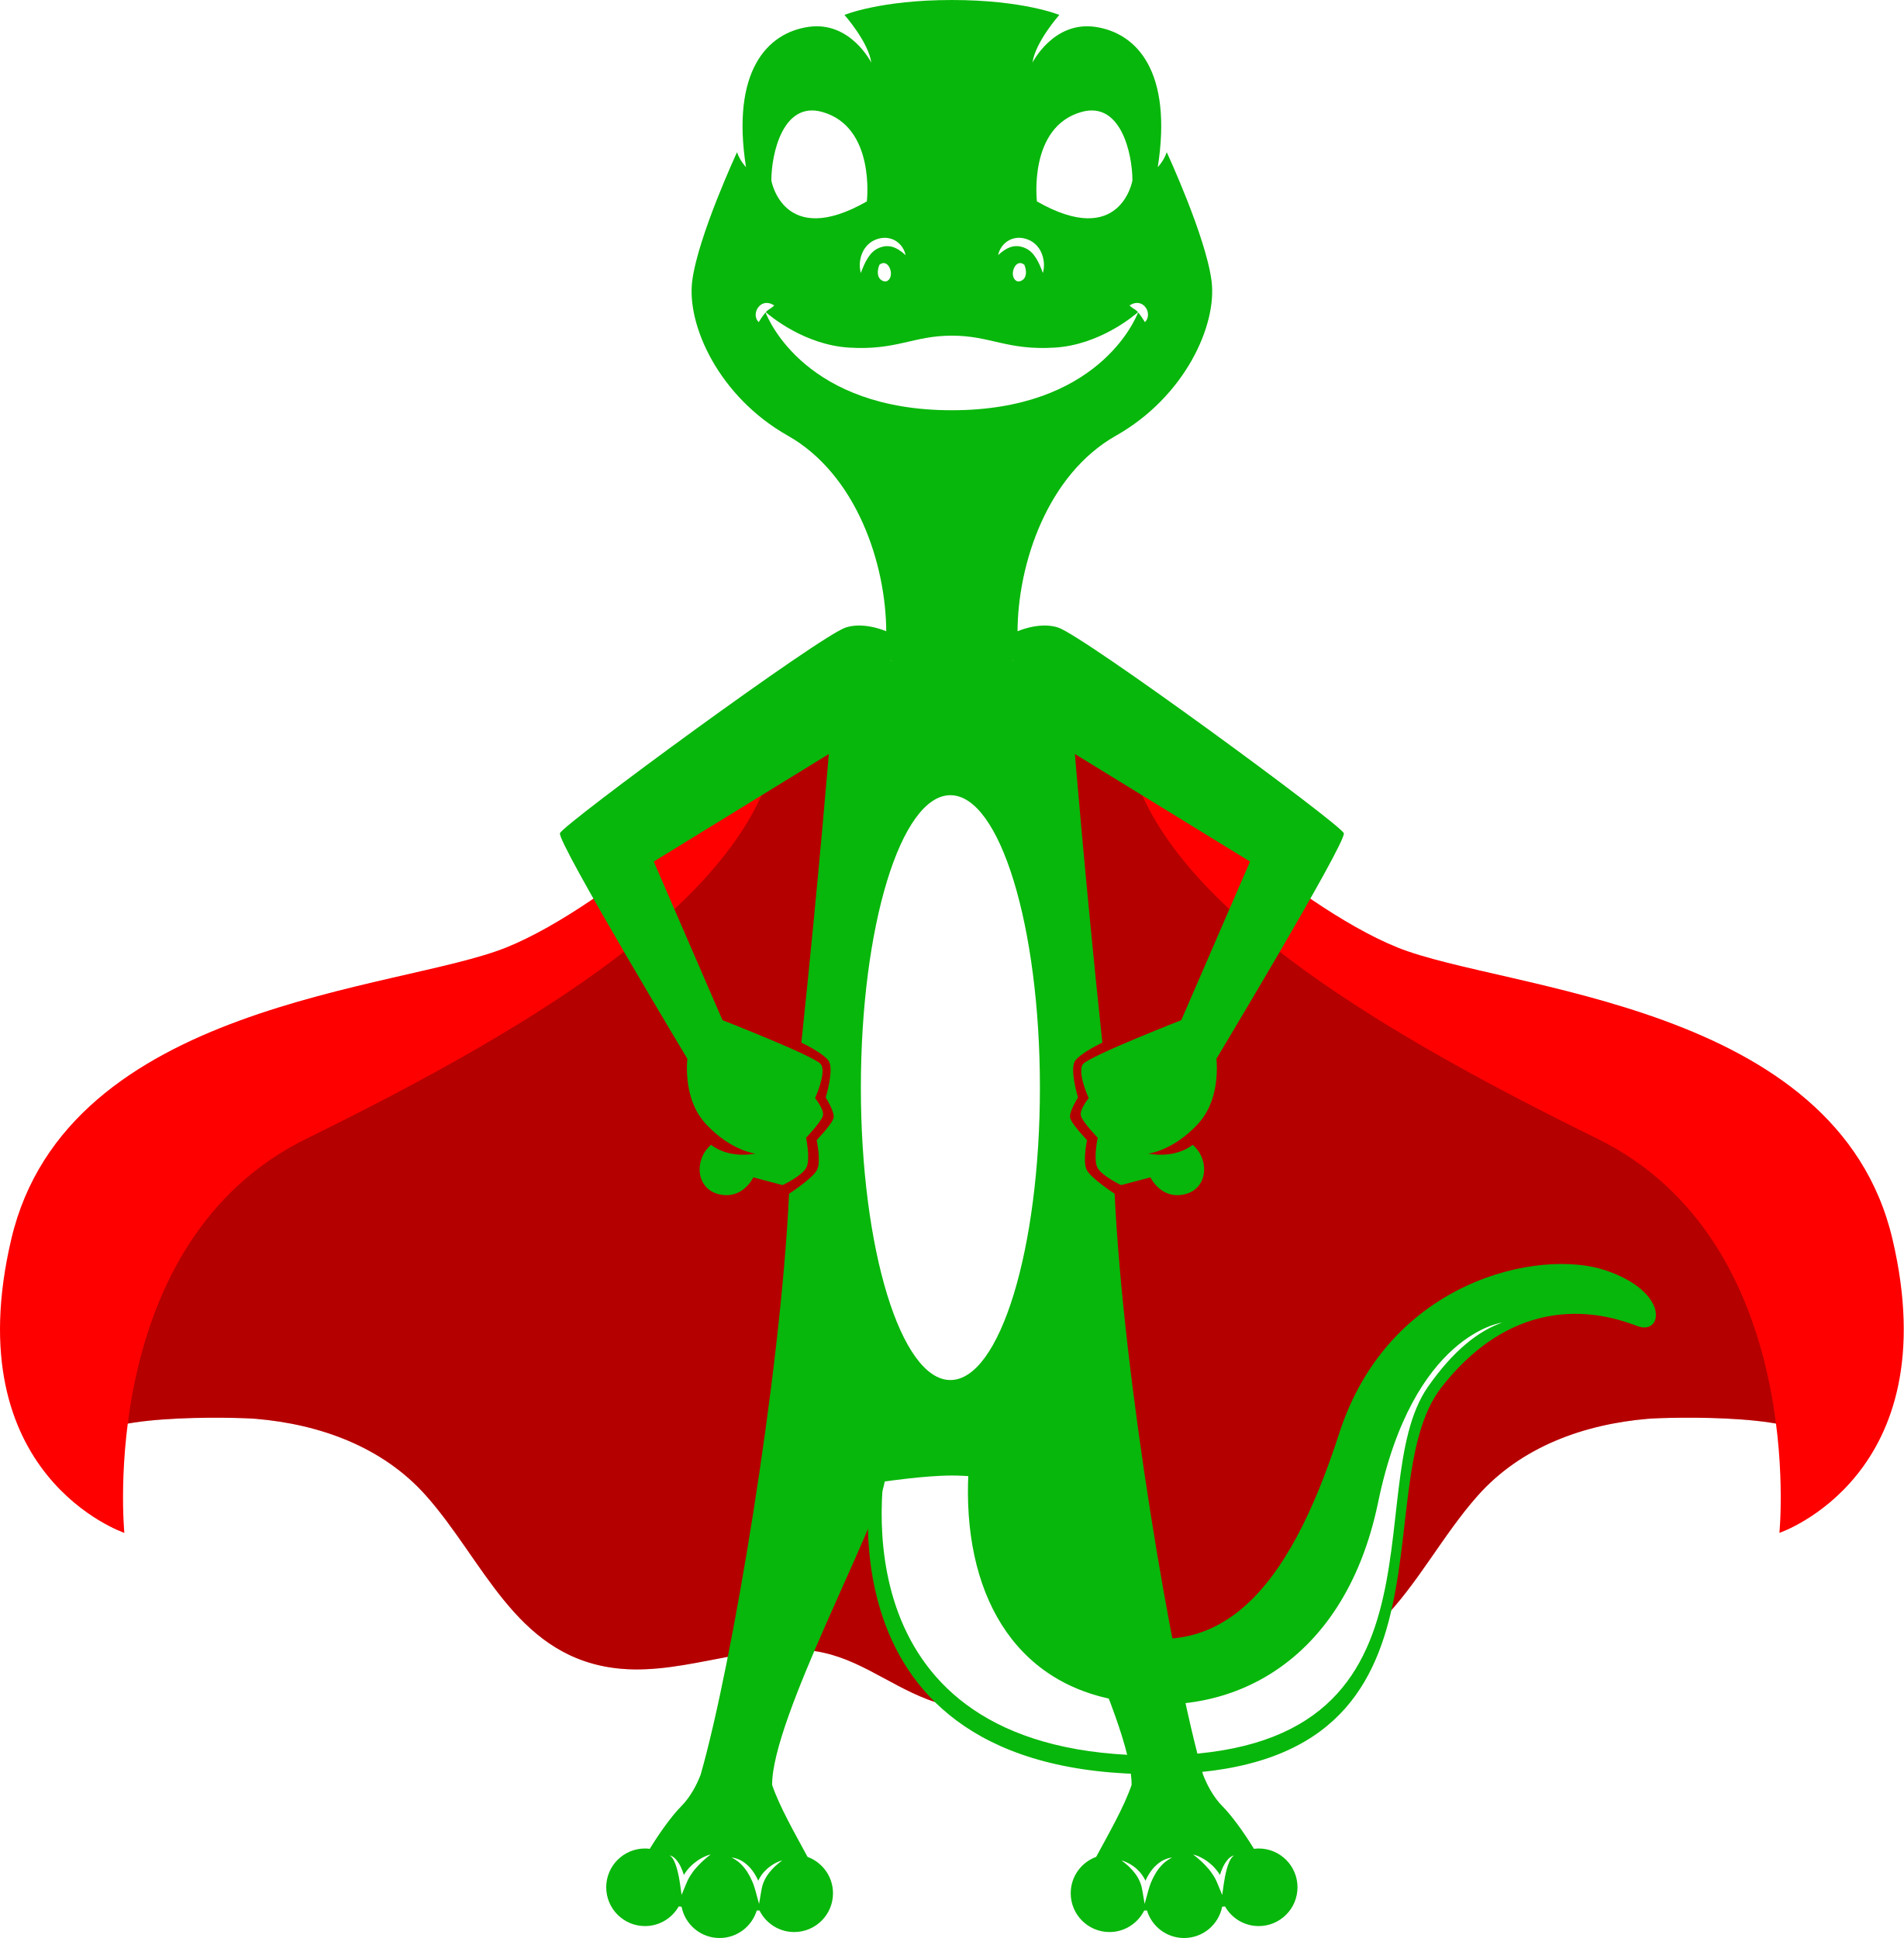
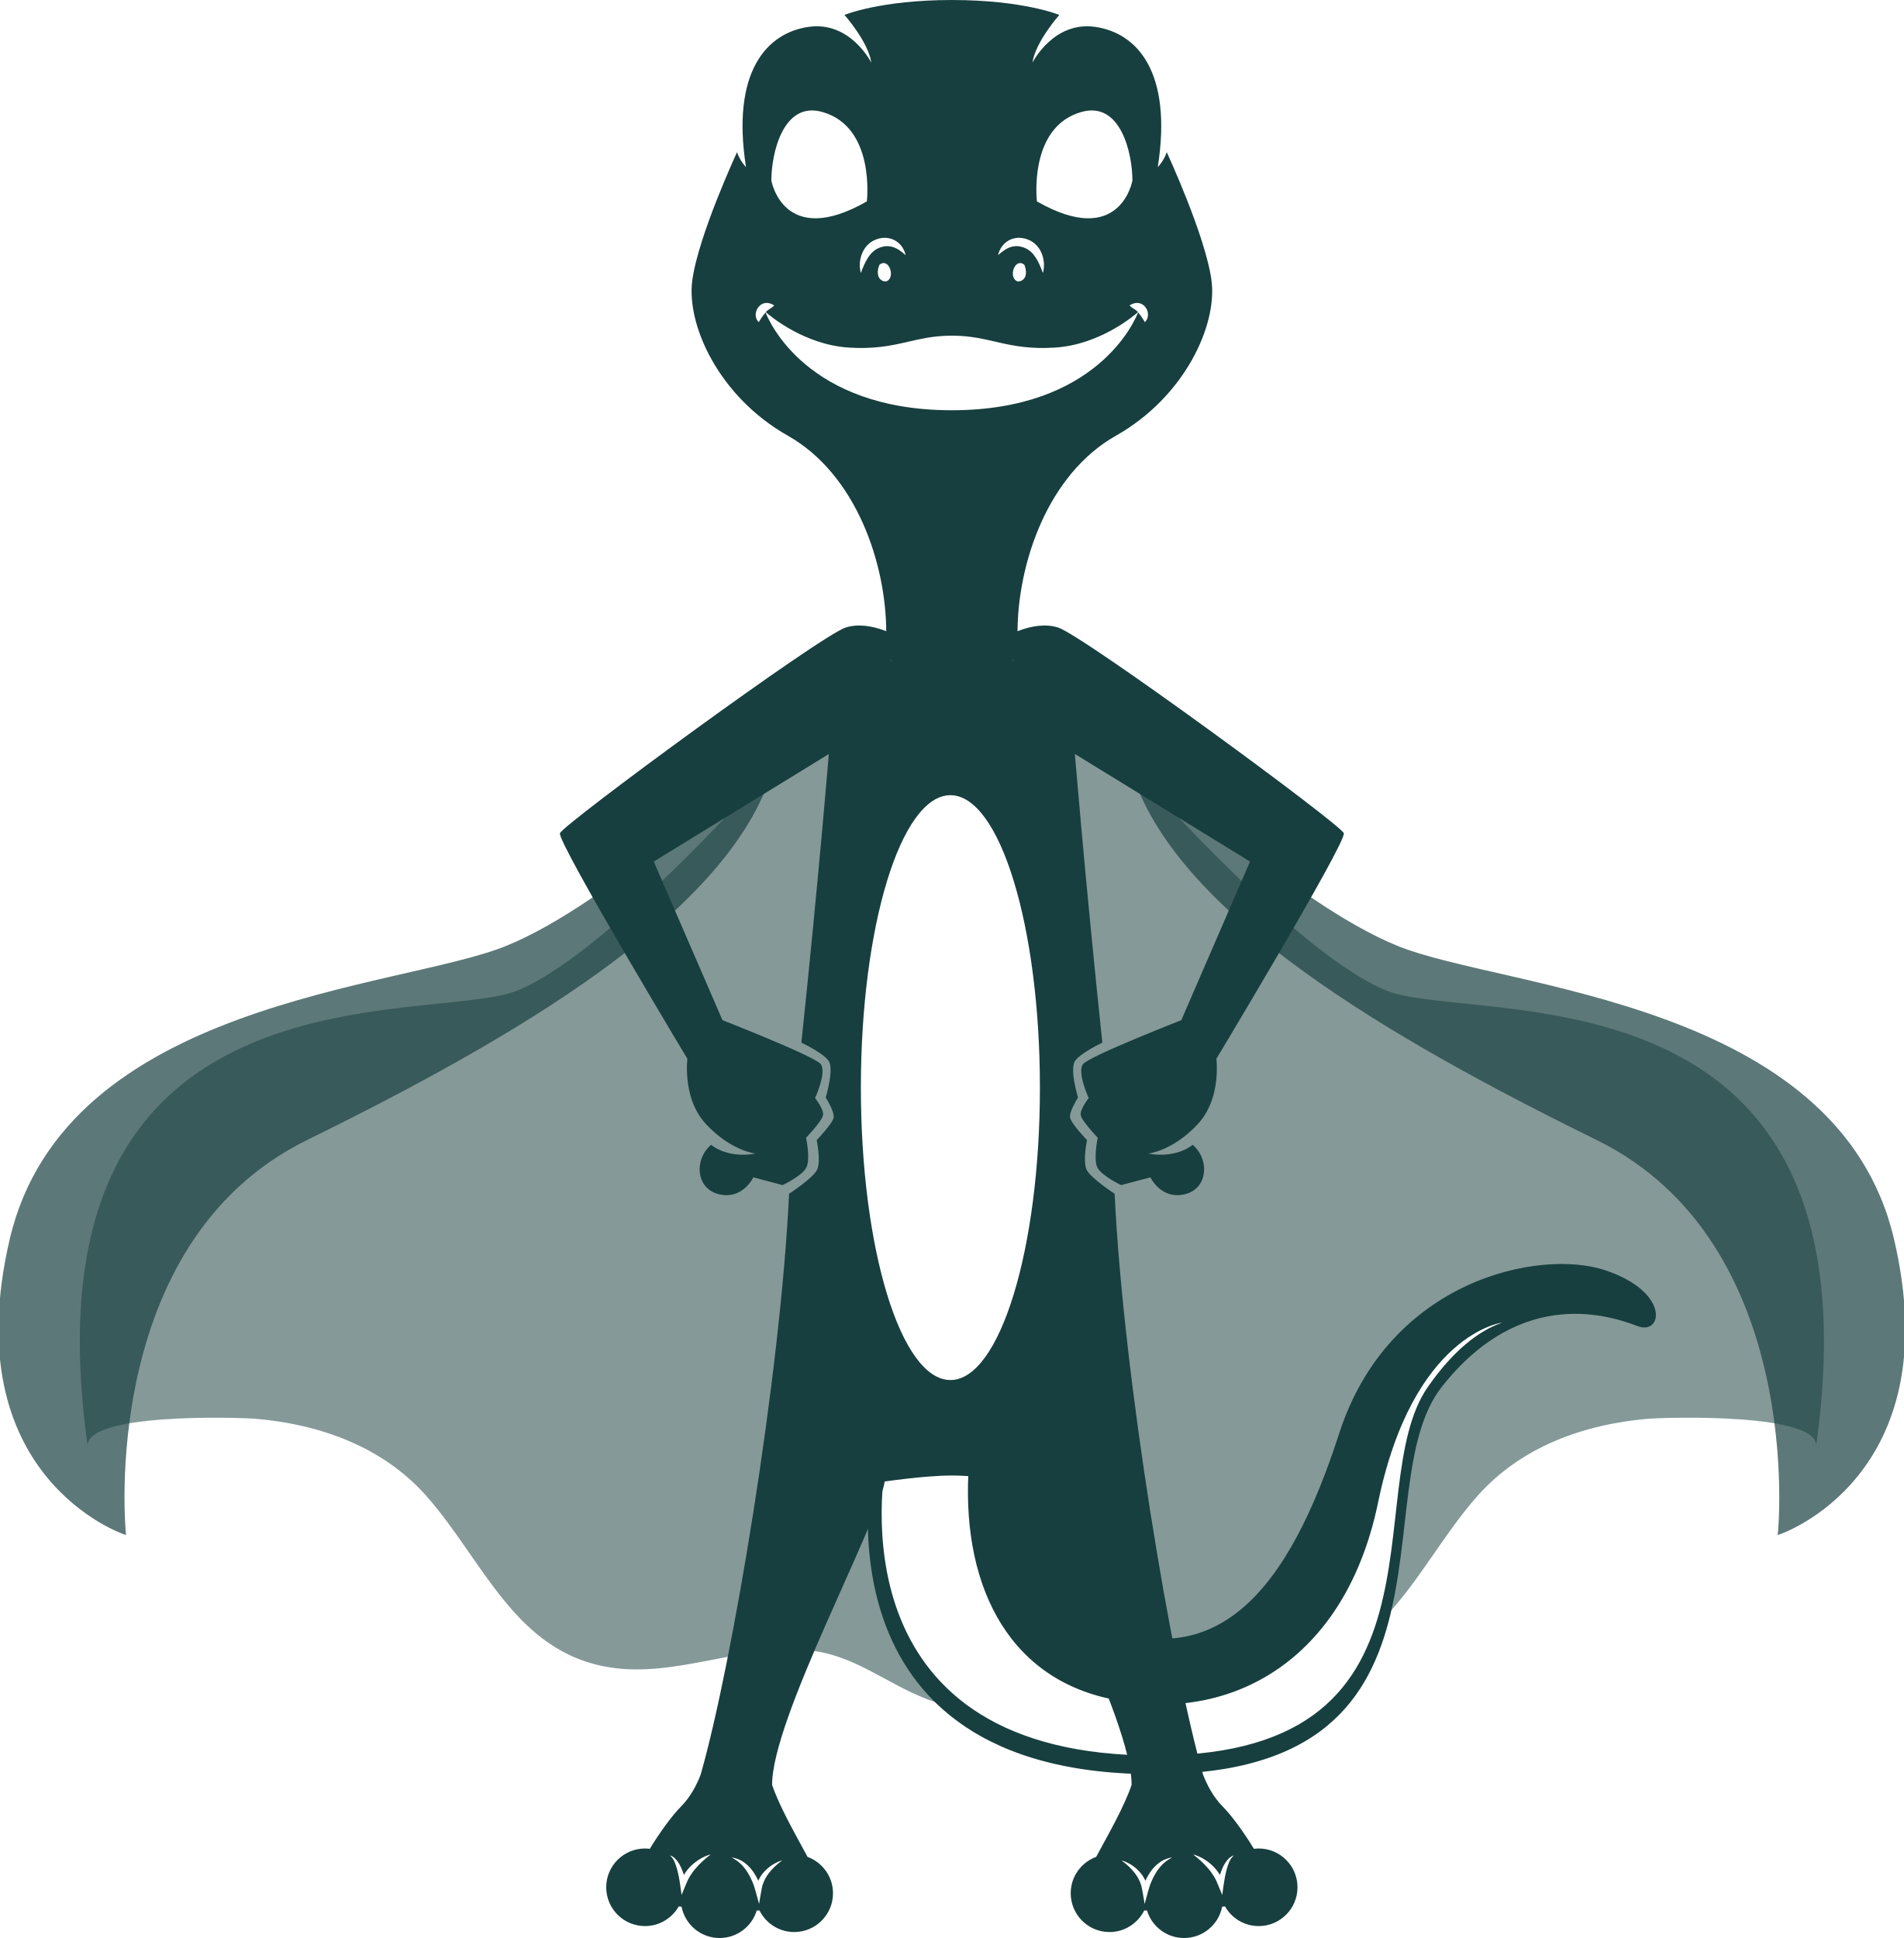
- <svg xmlns="http://www.w3.org/2000/svg" width="102.93mm" height="104.79mm" version="1.1" viewBox="0 0 102.93 104.79">
-   <g transform="translate(-54.368 -95.773)">
-     <g transform="matrix(.16134 0 0 .16134 47.107 87.545)">
-       <g id="Cape">
-         <path class="st0" d="m653.58 535.89c1.62-11.45-50.16-9.92-56.32-9.4-21.44 1.83-42.48 9.35-57.06 25.78-11.76 13.24-20.26 29.94-32.4 42.06 2.63-8.35 4.17-16.91 4.7-24.53 1.15-16.46 3.83-53.6 25.27-67.38s32.54-20.29 32.54-20.29-45.94 4.98-54.37 19.91c-8.42 14.93-26.8 62.41-26.8 62.41-7.27 11.93-14.54 23.85-21.82 35.78-1.9 3.12-4.11 6.4-5.64 9.83-16.28-1.63-32.54-7.4-48.98-6.05-5.67 0.47-10.67 2.05-15.42 4.12 0-0.06 0-0.12 0.01-0.18 0.22-2.64 1.62-5.94 0.74-8.58-0.26-0.79-19.22-67.41-19.22-67.41l-55.04 7.37s12.9 19.48 12.9 19.49c1.06 1.61 0.66 6.46 0.95 8.36 1.03 6.84 2.59 13.61 4.72 20.19 4.06 12.53 10.99 25.53 21.04 34.7-0.84 0.18-2.83 0.27-7.54-1.54-14.22-5.45-24.84-15.22-40.53-16.51-22.14-1.82-43.94 9.26-65.91 5.79-31.9-5.04-42.39-35.9-61.59-57.53-14.58-16.43-35.62-23.95-57.06-25.78-6.16-0.53-57.94-2.05-56.32 9.4-23.56-165.93 115.16-140.83 144.35-153.08 29.19-12.26 78.78-68.22 78.78-68.22l19.03-24.52 47.41-1.07 47.41 1.07 19.03 24.52s49.59 55.96 78.78 68.22c29.19 12.25 167.91-12.85 144.36 153.07zm-288.97-227.46c-19.58 0-35.45 47.25-35.45 105.53s15.87 105.53 35.45 105.53 35.45-47.25 35.45-105.53-15.87-105.53-35.45-105.53z" fill="#f00" />
-         <path class="st1" d="m653.58 535.89c1.62-11.45-50.16-9.92-56.32-9.4-21.44 1.83-42.48 9.35-57.06 25.78-11.76 13.24-20.26 29.94-32.4 42.06 2.63-8.35 4.17-16.91 4.7-24.53 1.15-16.46 3.83-53.6 25.27-67.38s32.54-20.29 32.54-20.29-45.94 4.98-54.37 19.91c-8.42 14.93-26.8 62.41-26.8 62.41-7.27 11.93-14.54 23.85-21.82 35.78-1.9 3.12-4.11 6.4-5.64 9.83-16.28-1.63-32.54-7.4-48.98-6.05-5.67 0.47-10.67 2.05-15.42 4.12 0-0.06 0-0.12 0.01-0.18 0.22-2.64 1.62-5.94 0.74-8.58-0.26-0.79-19.22-67.41-19.22-67.41l-55.04 7.37s12.9 19.48 12.9 19.49c1.06 1.61 0.66 6.46 0.95 8.36 1.03 6.84 2.59 13.61 4.72 20.19 4.06 12.53 10.99 25.53 21.04 34.7-0.84 0.18-2.83 0.27-7.54-1.54-14.22-5.45-24.84-15.22-40.53-16.51-22.14-1.82-43.94 9.26-65.91 5.79-31.9-5.04-42.39-35.9-61.59-57.53-14.58-16.43-35.62-23.95-57.06-25.78-6.16-0.53-57.94-2.05-56.32 9.4-23.56-165.93 115.16-140.83 144.35-153.08 29.19-12.26 78.78-68.22 78.78-68.22l19.03-24.52 47.41-1.07 47.41 1.07 19.03 24.52s49.59 55.96 78.78 68.22c29.19 12.25 167.91-12.85 144.36 153.07zm-288.97-227.46c-19.58 0-35.45 47.25-35.45 105.53s15.87 105.53 35.45 105.53 35.45-47.25 35.45-105.53-15.87-105.53-35.45-105.53z" opacity=".29" />
-         <path class="st0" d="m299.97 306.15s-49.46 47.93-85.32 62.39-147.18 18.3-165.86 97.73 37.89 98.45 37.89 98.45-9.66-97.36 61.01-132.1 138.78-75.01 154.85-120.94" fill="#f00" />
-         <path class="st0" d="m428.03 306.15s49.46 47.93 85.32 62.39 147.18 18.3 165.86 97.73-37.89 98.45-37.89 98.45 9.66-97.36-61.01-132.1-138.77-74.99-154.84-120.92" fill="#f00" />
-       </g>
-       <g id="Tail">
-         <path class="st2" d="m593.85 495.45c-8.34-3.12-38.57-14.07-65.67 20.33-27.11 34.4 13.03 132.39-100.6 129.78-113.62-2.61-89.64-107.37-89.64-107.37l4.34-0.16c-1.96 10.04-16.51 98.92 85.52 101.26 108.13 2.48 71.87-89.34 95.73-123.51 8.51-12.19 16.91-18.72 24.84-21.52 0 0-29.86 3.73-41.52 60.18-11.66 56.44-53.65 75.1-92.37 65.31-34.57-8.75-48.69-42.41-44.34-82.73l25.13-0.91 11.54 56.68c45.87 22.94 70.29-9.77 86.97-61.37 16.67-51.6 67.23-62.03 89.12-54.73s19.29 21.89 10.95 18.76z" fill="#08b70b" />
-       </g>
-       <g id="Body" fill="#08b70b">
-         <path class="st2" d="m342 263c0-23-10-53-33-66s-34-37-32-52 15-43 15-43c1 3 3 5 3 5-5-32 7-45 21-47s21 12 21 12c-1-7-9-16-9-16s12-5 36-5 36 5 36 5-8 9-9 16c0 0 7-14 21-12s26 15 21 47c0 0 2-2 3-5 0 0 13 28 15 43s-9 39-32 52-33 43-33 66-22 19.5-22 19.5-22 3.5-22-19.5zm-6.5-144.5s3-25-15-30c-13.11-3.64-17 14-17 23 0 0 4 23 32 7zm9.31 13.01c-1.01-0.54-2.19-0.81-3.36-0.82-1.17 0.04-2.28 0.27-3.34 0.77-0.54 0.21-1.01 0.57-1.5 0.88-0.43 0.39-0.9 0.74-1.24 1.19-0.76 0.86-1.28 1.85-1.64 2.86-0.71 2.02-0.78 4.15-0.24 6.11 0.7-1.89 1.41-3.63 2.37-5.1 0.48-0.73 0.98-1.4 1.58-1.93 0.57-0.56 1.22-0.98 1.92-1.29l0.53-0.23c0.18-0.08 0.38-0.11 0.57-0.17 0.38-0.15 0.76-0.17 1.14-0.25 0.76-0.07 1.52-0.04 2.3 0.16 1.57 0.4 3.12 1.46 4.59 2.82-0.4-1.99-1.65-3.9-3.68-5zm-5.08 8.2c-0.74 1.75-1.02 4.33 0.94 5.34 0.86 0.44 1.62 0.37 2.28-0.41 1.72-2.01-0.37-7.17-3.22-4.93zm84.77-28.21c0-9-3.89-26.64-17-23-18 5-15 30-15 30 28 16 32-7 32-7zm-40.41 22.18c0.78-0.2 1.54-0.23 2.3-0.16 0.38 0.09 0.76 0.1 1.14 0.25 0.19 0.06 0.39 0.09 0.57 0.17l0.53 0.23c0.7 0.31 1.35 0.74 1.92 1.29 0.6 0.53 1.1 1.2 1.58 1.93 0.96 1.47 1.67 3.21 2.37 5.1 0.54-1.96 0.47-4.09-0.24-6.11-0.35-1.01-0.88-2.01-1.64-2.86-0.34-0.46-0.81-0.81-1.24-1.19-0.49-0.31-0.96-0.67-1.5-0.88-1.06-0.49-2.17-0.72-3.34-0.77-1.17 0.01-2.35 0.28-3.36 0.82-2.02 1.1-3.28 3.01-3.69 4.99 1.48-1.35 3.03-2.41 4.6-2.81zm0.96 10.96c0.66 0.78 1.42 0.85 2.28 0.41 1.96-1 1.68-3.58 0.94-5.34-2.85-2.24-4.94 2.92-3.22 4.93zm43.71 9.18c-0.33-0.39-0.76-0.75-1.26-0.98s-1.03-0.33-1.49-0.32c-0.94 0.03-1.64 0.33-2.47 0.83 0.64 0.73 1.42 1.11 1.94 1.46 0.46 0.31 0.64 0.53 0.88 0.81-1.4 1.23-12.87 10.94-27.86 11.87-16 1-21.5-4-34.5-4s-18.5 5-34.5 4c-14.99-0.94-26.46-10.64-27.86-11.87 0.24-0.28 0.42-0.5 0.88-0.81 0.51-0.36 1.3-0.73 1.94-1.46-0.83-0.5-1.53-0.8-2.47-0.83-0.46-0.01-0.99 0.09-1.49 0.32s-0.93 0.6-1.26 0.98c-0.64 0.76-0.98 1.7-1 2.65 0 0.95 0.33 1.83 1.03 2.49 0.53-0.81 0.89-1.43 1.25-1.93 0.35-0.48 0.69-0.91 1-1.28 0.02-0.02 0.03-0.03 0.04-0.05 1.07 2.77 13.78 32.79 62.42 32.79s61.35-30.02 62.42-32.79c0.02 0.02 0.03 0.03 0.04 0.05 0.32 0.37 0.66 0.8 1 1.28 0.36 0.5 0.72 1.12 1.25 1.93 0.7-0.67 1.03-1.55 1.03-2.49 0.02-0.95-0.32-1.89-0.96-2.65z" />
-         <path class="st2" d="m364 545.5c-9 0-22.5 2-22.5 2-2.46 14.77-37.9 79.71-37.74 101.69 2.45 7.26 7.7 16.37 11.87 24.12 4.97 1.83 8.53 6.59 8.53 12.19 0 7.18-5.82 13-13 13-5.1 0-9.5-2.94-11.63-7.22h-0.93c-1.62 5.33-6.57 9.22-12.44 9.22-6.32 0-11.58-4.51-12.75-10.48-0.32-0.03-0.64-0.06-0.96-0.1-2.24 3.93-6.45 6.58-11.29 6.58-7.18 0-13-5.82-13-13s5.82-13 13-13c0.54 0 1.08 0.04 1.6 0.11 3.47-5.72 7.66-11.37 10.4-14.11 3.35-3.35 5.45-7.63 6.65-10.76 10.53-36.8 26.69-133.02 29.63-194.67 0 0 7.99-5.2 9.38-8.03s-0.13-9.94-0.13-9.94 5.31-5.52 5.68-7.54-2.66-6.74-2.66-6.74 2.96-9.66 0.92-12.38-9.07-6.01-9.07-6.01c5.91-55.99 9.48-100.13 9.48-100.13l6.27-27.69 34.68-0.48 34.68 0.48 6.27 27.69s3.57 44.14 9.48 100.13c0 0-7.02 3.29-9.07 6.01-2.04 2.72 0.92 12.38 0.92 12.38s-3.03 4.72-2.66 6.74 5.68 7.54 5.68 7.54-1.51 7.11-0.13 9.94c1.39 2.83 9.38 8.03 9.38 8.03 2.93 61.65 19.1 157.86 29.63 194.67 1.2 3.13 3.3 7.41 6.65 10.76 2.74 2.74 6.93 8.39 10.4 14.11 0.53-0.06 1.06-0.11 1.6-0.11 7.18 0 13 5.82 13 13s-5.82 13-13 13c-4.84 0-9.06-2.65-11.29-6.58-0.32 0.03-0.63 0.07-0.96 0.1-1.17 5.97-6.43 10.48-12.75 10.48-5.86 0-10.82-3.88-12.44-9.22h-0.93c-2.13 4.27-6.53 7.22-11.63 7.22-7.18 0-13-5.82-13-13 0-5.61 3.55-10.37 8.53-12.19 4.18-7.74 9.42-16.86 11.87-24.12 0.16-21.98-35.27-86.92-37.74-101.69 0.02 0-13.48-2-22.48-2zm-0.5-228c-16.57 0-30 43.88-30 98s13.43 98 30 98 30-43.88 30-98-13.43-98-30-98zm-62.16 360.54c-0.83 0.83-1.51 1.83-2.05 2.89-0.07 0.12-0.12 0.25-0.18 0.38-0.1-0.23-0.21-0.47-0.32-0.7-0.58-1.16-1.27-2.27-2.1-3.28-0.83-1-1.83-1.88-2.93-2.57-1.11-0.68-2.36-1.1-3.6-1.26 1.11 0.61 2.13 1.24 2.99 2.07 0.86 0.82 1.6 1.73 2.25 2.72 0.63 0.99 1.18 2.03 1.64 3.12 0.48 1.06 0.86 2.23 1.15 3.3l1.19 4.36 0.76-4.44c0.17-1 0.4-1.99 0.81-2.93 0.4-0.94 0.91-1.85 1.53-2.7 1.25-1.7 2.85-3.2 4.67-4.51-1.1 0.28-2.13 0.78-3.12 1.37-0.96 0.61-1.88 1.33-2.69 2.18zm-24.35-2.09c-0.89 0.81-1.71 1.73-2.39 2.75-0.15 0.21-0.29 0.43-0.42 0.66-0.25-0.85-0.57-1.69-0.95-2.51-0.38-0.85-0.87-1.67-1.47-2.41-0.59-0.72-1.35-1.43-2.28-1.62 0.75 0.54 1.17 1.31 1.54 2.09 0.35 0.79 0.63 1.6 0.86 2.44s0.42 1.69 0.6 2.54c0.16 0.85 0.32 1.73 0.43 2.56l0.51 3.61 1.41-3.42c0.41-0.99 0.83-1.98 1.42-2.89 0.57-0.91 1.19-1.82 1.94-2.64 1.44-1.69 3.12-3.19 4.98-4.62-1.15 0.28-2.23 0.77-3.27 1.35-1.04 0.59-2.01 1.31-2.91 2.11zm146.96-0.08c-0.98-0.59-2.02-1.08-3.12-1.37 1.83 1.31 3.43 2.81 4.67 4.51 0.63 0.85 1.14 1.76 1.53 2.7 0.41 0.94 0.64 1.93 0.81 2.93l0.76 4.44 1.19-4.36c0.29-1.07 0.67-2.24 1.15-3.3 0.46-1.09 1.02-2.13 1.64-3.12 0.64-0.98 1.39-1.89 2.25-2.72s1.88-1.46 2.99-2.07c-1.24 0.16-2.49 0.58-3.6 1.26-1.1 0.69-2.09 1.57-2.93 2.57-0.83 1.01-1.52 2.12-2.1 3.28-0.11 0.24-0.21 0.47-0.32 0.7-0.06-0.13-0.11-0.26-0.18-0.38-0.54-1.07-1.22-2.06-2.05-2.89-0.79-0.86-1.71-1.58-2.69-2.18zm24.16-2.02c-1.04-0.58-2.12-1.07-3.27-1.35 1.86 1.42 3.55 2.93 4.98 4.62 0.74 0.82 1.36 1.72 1.94 2.64 0.59 0.91 1.02 1.9 1.42 2.89l1.41 3.42 0.51-3.61c0.12-0.83 0.27-1.71 0.43-2.56 0.18-0.85 0.37-1.71 0.6-2.54 0.23-0.84 0.5-1.66 0.86-2.44s0.78-1.55 1.54-2.09c-0.92 0.19-1.69 0.89-2.28 1.62-0.59 0.74-1.08 1.56-1.47 2.41-0.37 0.82-0.69 1.65-0.95 2.51-0.13-0.22-0.27-0.45-0.42-0.66-0.68-1.02-1.5-1.93-2.39-2.75-0.91-0.81-1.88-1.53-2.91-2.11z" />
-       </g>
-       <g id="Arms" fill="#08b70b">
-         <path class="st2" d="m442.34 392.32s-32.37 12.6-34.41 15.32 1.92 11.38 1.92 11.38-3.03 3.72-2.66 5.74 5.68 7.54 5.68 7.54-1.51 7.11-0.13 9.94 7.99 5.93 7.99 5.93l9.81-2.6s3.51 7.54 11.45 5.68 8.42-11.76 2.69-16.59c0 0-5.13 4.67-14.89 2.96 0 0 8.29-0.89 16.66-9.94s6.05-23.1 6.05-23.1" />
-         <path class="st2" d="m381.24 264.87s9.86-6.23 18.31-3.58 94.76 65.97 95.79 68.95-45.16 79.71-45.16 79.71l-10.72-13.78 24.45-56.43-68.73-42.22" />
-         <path class="st2" d="m285.66 392.32s32.37 12.6 34.41 15.32-1.92 11.38-1.92 11.38 3.03 3.72 2.66 5.74-5.68 7.54-5.68 7.54 1.51 7.11 0.13 9.94-7.99 5.93-7.99 5.93l-9.81-2.6s-3.51 7.54-11.45 5.68-8.42-11.76-2.69-16.59c0 0 5.13 4.67 14.89 2.96 0 0-8.29-0.89-16.66-9.94s-6.05-23.1-6.05-23.1" />
-         <path class="st2" d="m346.76 264.87s-9.86-6.23-18.31-3.58-94.76 65.97-95.79 68.95 45.16 79.71 45.16 79.71l10.72-13.78-24.45-56.43 68.73-42.22" />
-       </g>
-     </g>
+ <svg xmlns="http://www.w3.org/2000/svg" width="102.93mm" height="104.79mm" version="1.1" viewBox="0 0 102.93 104.79" id="svg3379">
+   <defs id="defs3383" />
+   <path style="fill:#183f3f;stroke-width:0.161;fill-opacity:0.752;opacity:0.7" id="path3349" d="M 98.188,78.232 C 98.449,76.385 90.095,76.632 89.101,76.716 c -3.459,0.295 -6.854,1.509 -9.206,4.159 -1.897,2.136 -3.269,4.831 -5.227,6.786 0.424,-1.347 0.673,-2.728 0.758,-3.958 0.186,-2.656 0.618,-8.648 4.077,-10.871 3.459,-2.223 5.25,-3.274 5.25,-3.274 0,0 -7.412,0.803 -8.772,3.212 -1.358,2.409 -4.324,10.069 -4.324,10.069 -1.173,1.925 -2.346,3.848 -3.52,5.773 -0.307,0.503 -0.663,1.033 -0.91,1.586 -2.627,-0.263 -5.25,-1.194 -7.902,-0.976 -0.915,0.076 -1.721,0.331 -2.488,0.665 0,-0.01 0,-0.019 0.002,-0.029 0.035,-0.426 0.261,-0.958 0.119,-1.384 -0.042,-0.127 -3.101,-10.876 -3.101,-10.876 l -8.88,1.189 c 0,0 2.081,3.143 2.081,3.145 0.171,0.26 0.106,1.042 0.153,1.349 0.166,1.104 0.418,2.196 0.762,3.257 0.655,2.022 1.773,4.119 3.395,5.598 -0.136,0.029 -0.457,0.044 -1.217,-0.248 -2.294,-0.879 -4.008,-2.456 -6.539,-2.664 -3.572,-0.294 -7.089,1.494 -10.634,0.934 -5.147,-0.813 -6.839,-5.792 -9.937,-9.282 -2.352,-2.651 -5.747,-3.864 -9.206,-4.159 C 12.84,76.632 4.486,76.387 4.748,78.234 0.946,51.463 23.327,55.513 28.037,53.536 32.746,51.558 40.747,42.53 40.747,42.53 l 3.07,-3.956 7.649,-0.173 7.649,0.173 3.07,3.956 c 0,0 8.001,9.029 12.71,11.007 4.71,1.976 27.091,-2.073 23.291,24.696 z M 51.565,41.534 c -3.159,0 -5.72,7.623 -5.72,17.026 0,9.403 2.56,17.026 5.72,17.026 3.159,0 5.72,-7.623 5.72,-17.026 0,-9.403 -2.56,-17.026 -5.72,-17.026 z" class="st0" />
+   <path style="fill:#183f3f;stroke-width:0.161;fill-opacity:1;stroke:#183f3f;stroke-opacity:1;stroke-miterlimit:4;stroke-dasharray:none;opacity:0.7" id="path3353" d="m 41.136,41.166 c 0,0 -7.98,7.733 -13.766,10.066 -5.786,2.333 -23.746,2.953 -26.76,15.768 -3.014,12.815 6.113,15.884 6.113,15.884 0,0 -1.559,-15.708 9.843,-21.313 11.402,-5.605 22.391,-12.102 24.983,-19.512" class="st0" />
+   <path style="fill:#183f3f;stroke-width:0.161;fill-opacity:1;stroke:#183f3f;stroke-opacity:1;stroke-miterlimit:4;stroke-dasharray:none;opacity:0.7" id="path3355" d="m 61.797,41.166 c 0,0 7.98,7.733 13.766,10.066 5.786,2.333 23.746,2.953 26.76,15.768 3.014,12.815 -6.113,15.884 -6.113,15.884 0,0 1.559,-15.708 -9.843,-21.313 C 74.964,55.966 63.977,49.472 61.384,42.062" class="st0" />
+   <g id="Tail" transform="matrix(0.16134,0,0,0.16134,-7.261,-8.228)" style="fill:#183f3f;fill-opacity:1">
+     <path class="st2" d="m 593.85,495.45 c -8.34,-3.12 -38.57,-14.07 -65.67,20.33 -27.11,34.4 13.03,132.39 -100.6,129.78 -113.62,-2.61 -89.64,-107.37 -89.64,-107.37 l 4.34,-0.16 c -1.96,10.04 -16.51,98.92 85.52,101.26 108.13,2.48 71.87,-89.34 95.73,-123.51 8.51,-12.19 16.91,-18.72 24.84,-21.52 0,0 -29.86,3.73 -41.52,60.18 -11.66,56.44 -53.65,75.1 -92.37,65.31 -34.57,-8.75 -48.69,-42.41 -44.34,-82.73 l 25.13,-0.91 11.54,56.68 c 45.87,22.94 70.29,-9.77 86.97,-61.37 16.67,-51.6 67.23,-62.03 89.12,-54.73 21.89,7.3 19.29,21.89 10.95,18.76 z" id="path3358" style="fill:#183f3f;fill-opacity:1" />
+   </g>
+   <g id="Body" style="fill:#183f3f;fill-opacity:1" transform="matrix(0.16134,0,0,0.16134,-7.261,-8.228)">
+     <path class="st2" d="m 342,263 c 0,-23 -10,-53 -33,-66 -23,-13 -34,-37 -32,-52 2,-15 15,-43 15,-43 1,3 3,5 3,5 -5,-32 7,-45 21,-47 14,-2 21,12 21,12 -1,-7 -9,-16 -9,-16 0,0 12,-5 36,-5 24,0 36,5 36,5 0,0 -8,9 -9,16 0,0 7,-14 21,-12 14,2 26,15 21,47 0,0 2,-2 3,-5 0,0 13,28 15,43 2,15 -9,39 -32,52 -23,13 -33,43 -33,66 0,23 -22,19.5 -22,19.5 0,0 -22,3.5 -22,-19.5 z m -6.5,-144.5 c 0,0 3,-25 -15,-30 -13.11,-3.64 -17,14 -17,23 0,0 4,23 32,7 z m 9.31,13.01 c -1.01,-0.54 -2.19,-0.81 -3.36,-0.82 -1.17,0.04 -2.28,0.27 -3.34,0.77 -0.54,0.21 -1.01,0.57 -1.5,0.88 -0.43,0.39 -0.9,0.74 -1.24,1.19 -0.76,0.86 -1.28,1.85 -1.64,2.86 -0.71,2.02 -0.78,4.15 -0.24,6.11 0.7,-1.89 1.41,-3.63 2.37,-5.1 0.48,-0.73 0.98,-1.4 1.58,-1.93 0.57,-0.56 1.22,-0.98 1.92,-1.29 l 0.53,-0.23 c 0.18,-0.08 0.38,-0.11 0.57,-0.17 0.38,-0.15 0.76,-0.17 1.14,-0.25 0.76,-0.07 1.52,-0.04 2.3,0.16 1.57,0.4 3.12,1.46 4.59,2.82 -0.4,-1.99 -1.65,-3.9 -3.68,-5 z m -5.08,8.2 c -0.74,1.75 -1.02,4.33 0.94,5.34 0.86,0.44 1.62,0.37 2.28,-0.41 1.72,-2.01 -0.37,-7.17 -3.22,-4.93 z M 424.5,111.5 c 0,-9 -3.89,-26.64 -17,-23 -18,5 -15,30 -15,30 28,16 32,-7 32,-7 z m -40.41,22.18 c 0.78,-0.2 1.54,-0.23 2.3,-0.16 0.38,0.09 0.76,0.1 1.14,0.25 0.19,0.06 0.39,0.09 0.57,0.17 l 0.53,0.23 c 0.7,0.31 1.35,0.74 1.92,1.29 0.6,0.53 1.1,1.2 1.58,1.93 0.96,1.47 1.67,3.21 2.37,5.1 0.54,-1.96 0.47,-4.09 -0.24,-6.11 -0.35,-1.01 -0.88,-2.01 -1.64,-2.86 -0.34,-0.46 -0.81,-0.81 -1.24,-1.19 -0.49,-0.31 -0.96,-0.67 -1.5,-0.88 -1.06,-0.49 -2.17,-0.72 -3.34,-0.77 -1.17,0.01 -2.35,0.28 -3.36,0.82 -2.02,1.1 -3.28,3.01 -3.69,4.99 1.48,-1.35 3.03,-2.41 4.6,-2.81 z m 0.96,10.96 c 0.66,0.78 1.42,0.85 2.28,0.41 1.96,-1 1.68,-3.58 0.94,-5.34 -2.85,-2.24 -4.94,2.92 -3.22,4.93 z m 43.71,9.18 c -0.33,-0.39 -0.76,-0.75 -1.26,-0.98 -0.5,-0.23 -1.03,-0.33 -1.49,-0.32 -0.94,0.03 -1.64,0.33 -2.47,0.83 0.64,0.73 1.42,1.11 1.94,1.46 0.46,0.31 0.64,0.53 0.88,0.81 -1.4,1.23 -12.87,10.94 -27.86,11.87 -16,1 -21.5,-4 -34.5,-4 -13,0 -18.5,5 -34.5,4 -14.99,-0.94 -26.46,-10.64 -27.86,-11.87 0.24,-0.28 0.42,-0.5 0.88,-0.81 0.51,-0.36 1.3,-0.73 1.94,-1.46 -0.83,-0.5 -1.53,-0.8 -2.47,-0.83 -0.46,-0.01 -0.99,0.09 -1.49,0.32 -0.5,0.23 -0.93,0.6 -1.26,0.98 -0.64,0.76 -0.98,1.7 -1,2.65 0,0.95 0.33,1.83 1.03,2.49 0.53,-0.81 0.89,-1.43 1.25,-1.93 0.35,-0.48 0.69,-0.91 1,-1.28 0.02,-0.02 0.03,-0.03 0.04,-0.05 1.07,2.77 13.78,32.79 62.42,32.79 48.64,0 61.35,-30.02 62.42,-32.79 0.02,0.02 0.03,0.03 0.04,0.05 0.32,0.37 0.66,0.8 1,1.28 0.36,0.5 0.72,1.12 1.25,1.93 0.7,-0.67 1.03,-1.55 1.03,-2.49 0.02,-0.95 -0.32,-1.89 -0.96,-2.65 z" id="path3361" style="fill:#183f3f;fill-opacity:1" />
+     <path class="st2" d="m 364,545.5 c -9,0 -22.5,2 -22.5,2 -2.46,14.77 -37.9,79.71 -37.74,101.69 2.45,7.26 7.7,16.37 11.87,24.12 4.97,1.83 8.53,6.59 8.53,12.19 0,7.18 -5.82,13 -13,13 -5.1,0 -9.5,-2.94 -11.63,-7.22 h -0.93 c -1.62,5.33 -6.57,9.22 -12.44,9.22 -6.32,0 -11.58,-4.51 -12.75,-10.48 -0.32,-0.03 -0.64,-0.06 -0.96,-0.1 -2.24,3.93 -6.45,6.58 -11.29,6.58 -7.18,0 -13,-5.82 -13,-13 0,-7.18 5.82,-13 13,-13 0.54,0 1.08,0.04 1.6,0.11 3.47,-5.72 7.66,-11.37 10.4,-14.11 3.35,-3.35 5.45,-7.63 6.65,-10.76 10.53,-36.8 26.69,-133.02 29.63,-194.67 0,0 7.99,-5.2 9.38,-8.03 1.39,-2.83 -0.13,-9.94 -0.13,-9.94 0,0 5.31,-5.52 5.68,-7.54 0.37,-2.02 -2.66,-6.74 -2.66,-6.74 0,0 2.96,-9.66 0.92,-12.38 -2.04,-2.72 -9.07,-6.01 -9.07,-6.01 5.91,-55.99 9.48,-100.13 9.48,-100.13 l 6.27,-27.69 34.68,-0.48 34.68,0.48 6.27,27.69 c 0,0 3.57,44.14 9.48,100.13 0,0 -7.02,3.29 -9.07,6.01 -2.04,2.72 0.92,12.38 0.92,12.38 0,0 -3.03,4.72 -2.66,6.74 0.37,2.02 5.68,7.54 5.68,7.54 0,0 -1.51,7.11 -0.13,9.94 1.39,2.83 9.38,8.03 9.38,8.03 2.93,61.65 19.1,157.86 29.63,194.67 1.2,3.13 3.3,7.41 6.65,10.76 2.74,2.74 6.93,8.39 10.4,14.11 0.53,-0.06 1.06,-0.11 1.6,-0.11 7.18,0 13,5.82 13,13 0,7.18 -5.82,13 -13,13 -4.84,0 -9.06,-2.65 -11.29,-6.58 -0.32,0.03 -0.63,0.07 -0.96,0.1 -1.17,5.97 -6.43,10.48 -12.75,10.48 -5.86,0 -10.82,-3.88 -12.44,-9.22 h -0.93 c -2.13,4.27 -6.53,7.22 -11.63,7.22 -7.18,0 -13,-5.82 -13,-13 0,-5.61 3.55,-10.37 8.53,-12.19 4.18,-7.74 9.42,-16.86 11.87,-24.12 0.16,-21.98 -35.27,-86.92 -37.74,-101.69 0.02,0 -13.48,-2 -22.48,-2 z m -0.5,-228 c -16.57,0 -30,43.88 -30,98 0,54.12 13.43,98 30,98 16.57,0 30,-43.88 30,-98 0,-54.12 -13.43,-98 -30,-98 z m -62.16,360.54 c -0.83,0.83 -1.51,1.83 -2.05,2.89 -0.07,0.12 -0.12,0.25 -0.18,0.38 -0.1,-0.23 -0.21,-0.47 -0.32,-0.7 -0.58,-1.16 -1.27,-2.27 -2.1,-3.28 -0.83,-1 -1.83,-1.88 -2.93,-2.57 -1.11,-0.68 -2.36,-1.1 -3.6,-1.26 1.11,0.61 2.13,1.24 2.99,2.07 0.86,0.82 1.6,1.73 2.25,2.72 0.63,0.99 1.18,2.03 1.64,3.12 0.48,1.06 0.86,2.23 1.15,3.3 l 1.19,4.36 0.76,-4.44 c 0.17,-1 0.4,-1.99 0.81,-2.93 0.4,-0.94 0.91,-1.85 1.53,-2.7 1.25,-1.7 2.85,-3.2 4.67,-4.51 -1.1,0.28 -2.13,0.78 -3.12,1.37 -0.96,0.61 -1.88,1.33 -2.69,2.18 z m -24.35,-2.09 c -0.89,0.81 -1.71,1.73 -2.39,2.75 -0.15,0.21 -0.29,0.43 -0.42,0.66 -0.25,-0.85 -0.57,-1.69 -0.95,-2.51 -0.38,-0.85 -0.87,-1.67 -1.47,-2.41 -0.59,-0.72 -1.35,-1.43 -2.28,-1.62 0.75,0.54 1.17,1.31 1.54,2.09 0.35,0.79 0.63,1.6 0.86,2.44 0.23,0.84 0.42,1.69 0.6,2.54 0.16,0.85 0.32,1.73 0.43,2.56 l 0.51,3.61 1.41,-3.42 c 0.41,-0.99 0.83,-1.98 1.42,-2.89 0.57,-0.91 1.19,-1.82 1.94,-2.64 1.44,-1.69 3.12,-3.19 4.98,-4.62 -1.15,0.28 -2.23,0.77 -3.27,1.35 -1.04,0.59 -2.01,1.31 -2.91,2.11 z m 146.96,-0.08 c -0.98,-0.59 -2.02,-1.08 -3.12,-1.37 1.83,1.31 3.43,2.81 4.67,4.51 0.63,0.85 1.14,1.76 1.53,2.7 0.41,0.94 0.64,1.93 0.81,2.93 l 0.76,4.44 1.19,-4.36 c 0.29,-1.07 0.67,-2.24 1.15,-3.3 0.46,-1.09 1.02,-2.13 1.64,-3.12 0.64,-0.98 1.39,-1.89 2.25,-2.72 0.86,-0.83 1.88,-1.46 2.99,-2.07 -1.24,0.16 -2.49,0.58 -3.6,1.26 -1.1,0.69 -2.09,1.57 -2.93,2.57 -0.83,1.01 -1.52,2.12 -2.1,3.28 -0.11,0.24 -0.21,0.47 -0.32,0.7 -0.06,-0.13 -0.11,-0.26 -0.18,-0.38 -0.54,-1.07 -1.22,-2.06 -2.05,-2.89 -0.79,-0.86 -1.71,-1.58 -2.69,-2.18 z m 24.16,-2.02 c -1.04,-0.58 -2.12,-1.07 -3.27,-1.35 1.86,1.42 3.55,2.93 4.98,4.62 0.74,0.82 1.36,1.72 1.94,2.64 0.59,0.91 1.02,1.9 1.42,2.89 l 1.41,3.42 0.51,-3.61 c 0.12,-0.83 0.27,-1.71 0.43,-2.56 0.18,-0.85 0.37,-1.71 0.6,-2.54 0.23,-0.84 0.5,-1.66 0.86,-2.44 0.36,-0.78 0.78,-1.55 1.54,-2.09 -0.92,0.19 -1.69,0.89 -2.28,1.62 -0.59,0.74 -1.08,1.56 -1.47,2.41 -0.37,0.82 -0.69,1.65 -0.95,2.51 -0.13,-0.22 -0.27,-0.45 -0.42,-0.66 -0.68,-1.02 -1.5,-1.93 -2.39,-2.75 -0.91,-0.81 -1.88,-1.53 -2.91,-2.11 z" id="path3363" style="fill:#183f3f;fill-opacity:1" />
+   </g>
+   <g id="Arms" style="fill:#183f3f;fill-opacity:1" transform="matrix(0.16134,0,0,0.16134,-7.261,-8.228)">
+     <path class="st2" d="m 442.34,392.32 c 0,0 -32.37,12.6 -34.41,15.32 -2.04,2.72 1.92,11.38 1.92,11.38 0,0 -3.03,3.72 -2.66,5.74 0.37,2.02 5.68,7.54 5.68,7.54 0,0 -1.51,7.11 -0.13,9.94 1.38,2.83 7.99,5.93 7.99,5.93 l 9.81,-2.6 c 0,0 3.51,7.54 11.45,5.68 7.94,-1.86 8.42,-11.76 2.69,-16.59 0,0 -5.13,4.67 -14.89,2.96 0,0 8.29,-0.89 16.66,-9.94 8.37,-9.05 6.05,-23.1 6.05,-23.1" id="path3366" style="fill:#183f3f;fill-opacity:1" />
+     <path class="st2" d="m 381.24,264.87 c 0,0 9.86,-6.23 18.31,-3.58 8.45,2.65 94.76,65.97 95.79,68.95 1.03,2.98 -45.16,79.71 -45.16,79.71 l -10.72,-13.78 24.45,-56.43 -68.73,-42.22" id="path3368" style="fill:#183f3f;fill-opacity:1" />
+     <path class="st2" d="m 285.66,392.32 c 0,0 32.37,12.6 34.41,15.32 2.04,2.72 -1.92,11.38 -1.92,11.38 0,0 3.03,3.72 2.66,5.74 -0.37,2.02 -5.68,7.54 -5.68,7.54 0,0 1.51,7.11 0.13,9.94 -1.38,2.83 -7.99,5.93 -7.99,5.93 l -9.81,-2.6 c 0,0 -3.51,7.54 -11.45,5.68 -7.94,-1.86 -8.42,-11.76 -2.69,-16.59 0,0 5.13,4.67 14.89,2.96 0,0 -8.29,-0.89 -16.66,-9.94 -8.37,-9.05 -6.05,-23.1 -6.05,-23.1" id="path3370" style="fill:#183f3f;fill-opacity:1" />
+     <path class="st2" d="m 346.76,264.87 c 0,0 -9.86,-6.23 -18.31,-3.58 -8.45,2.65 -94.76,65.97 -95.79,68.95 -1.03,2.98 45.16,79.71 45.16,79.71 l 10.72,-13.78 -24.45,-56.43 68.73,-42.22" id="path3372" style="fill:#183f3f;fill-opacity:1" />
  </g>
</svg>
